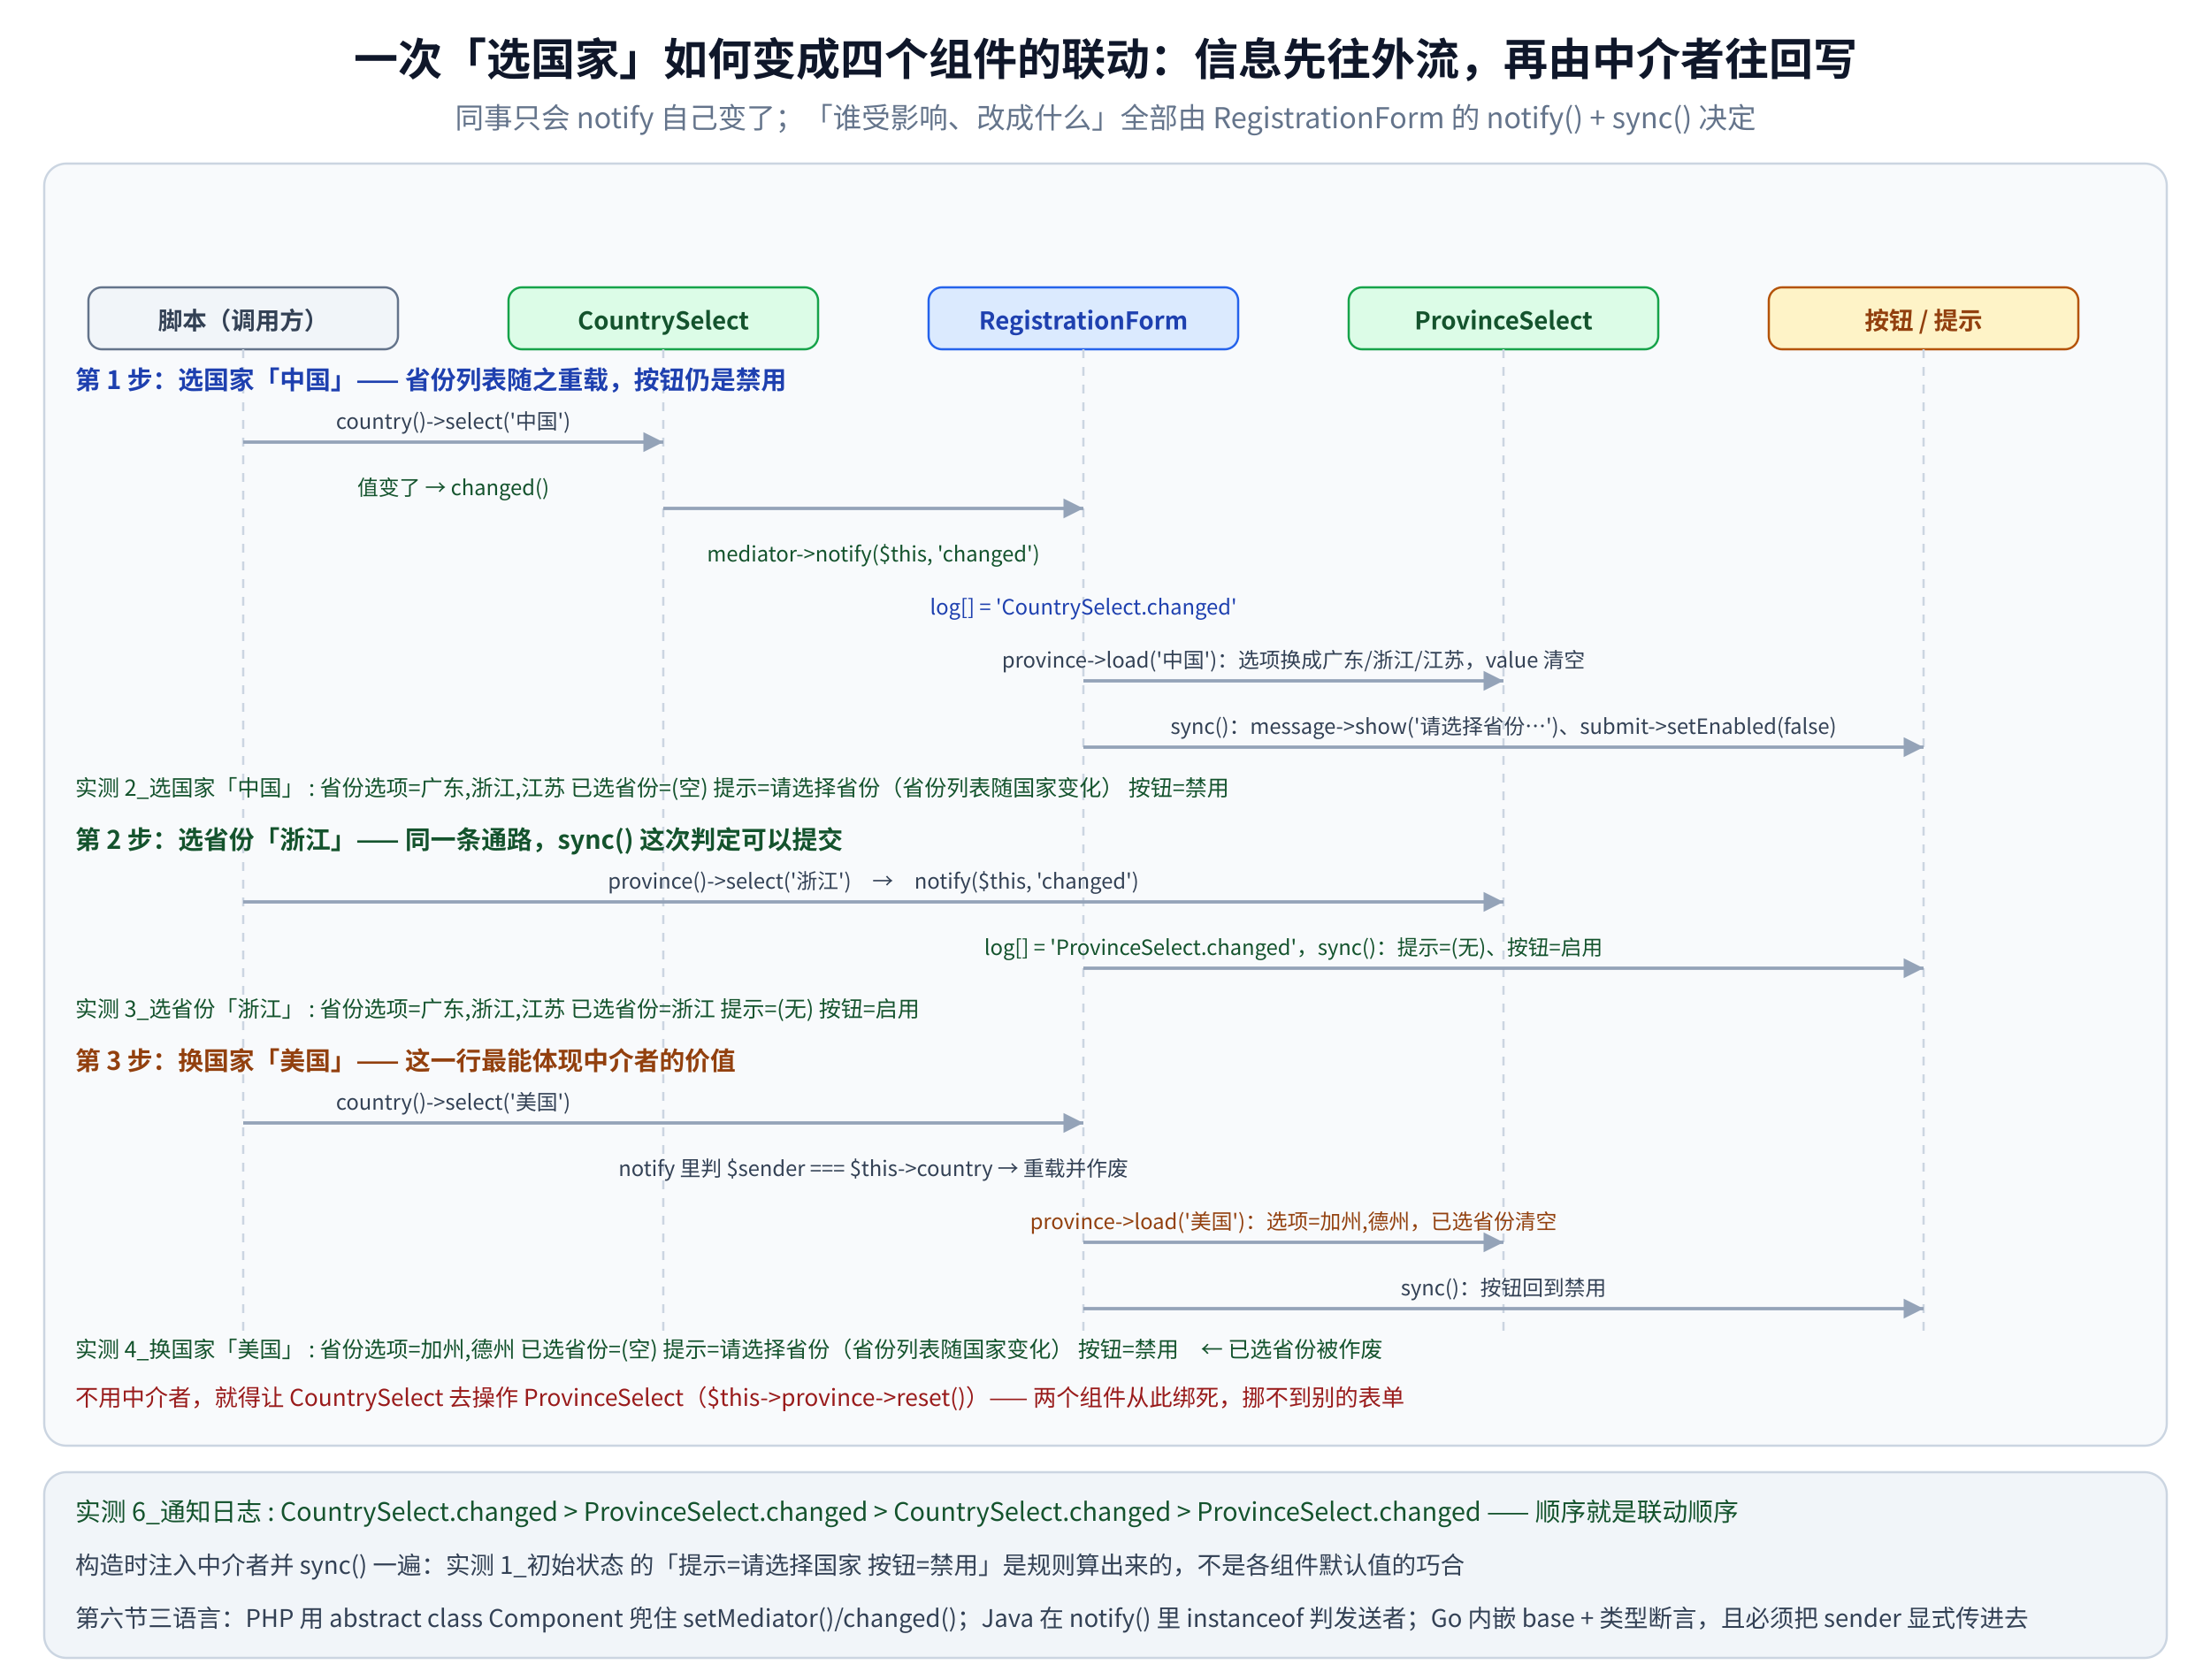
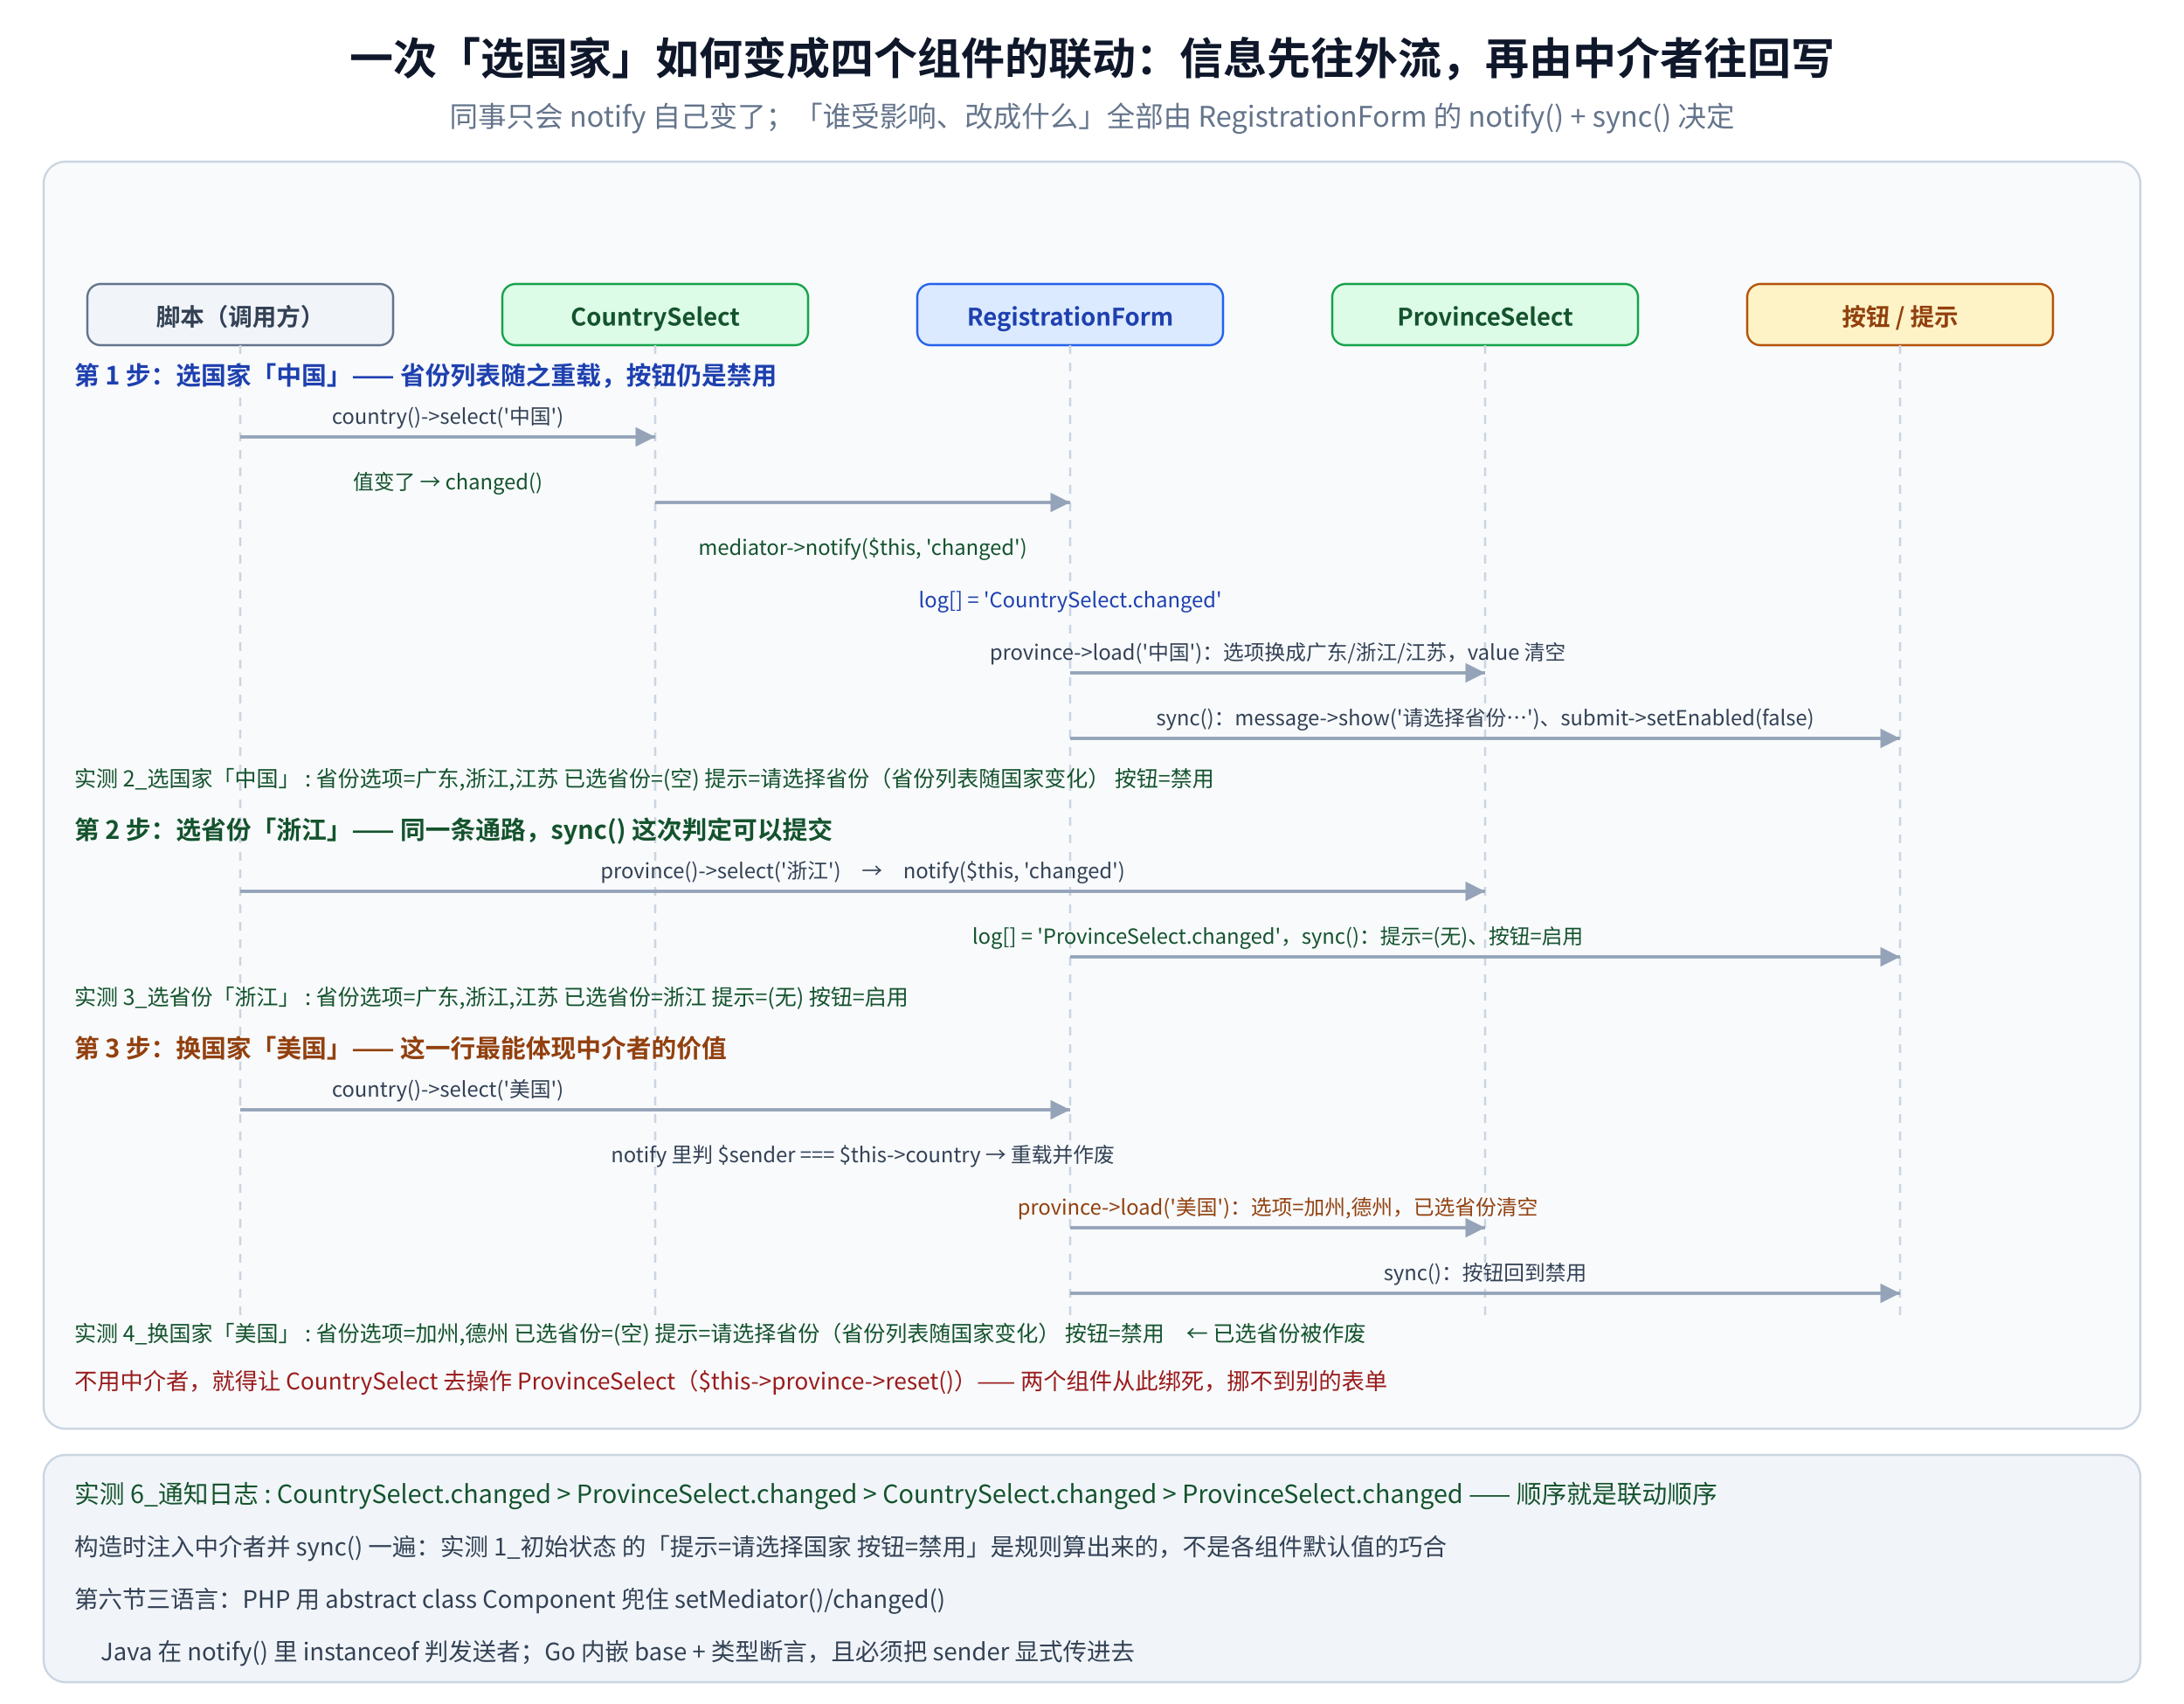
- <svg xmlns="http://www.w3.org/2000/svg" viewBox="0 0 1000 760" width="1000" height="760" font-family="Microsoft YaHei, PingFang SC, Noto Sans CJK SC, sans-serif">
+ <svg xmlns="http://www.w3.org/2000/svg" viewBox="0 0 1000 780" width="1000" height="780" font-family="Microsoft YaHei, PingFang SC, Noto Sans CJK SC, sans-serif">
  <defs>
    <marker id="arwD" markerWidth="7" markerHeight="6" refX="6" refY="3" orient="auto">
      <polygon points="0,0 6,3 0,6" fill="#94a3b8" />
    </marker>
  </defs>
-   <rect x="0" y="0" width="1000" height="760" fill="#ffffff" />
+   <rect x="0" y="0" width="1000" height="780" fill="#ffffff" />
  <text x="500" y="34" text-anchor="middle" font-size="20" font-weight="bold" fill="#0f172a">一次「选国家」如何变成四个组件的联动：信息先往外流，再由中介者往回写</text>
  <text x="500" y="58" text-anchor="middle" font-size="13" fill="#64748b">同事只会 notify 自己变了；「谁受影响、改成什么」全部由 RegistrationForm 的 notify() + sync() 决定</text>
  <g transform="translate(20,74)">
    <rect x="0" y="0" width="960" height="580" fill="#f8fafc" stroke="#cbd5e1" stroke-width="1" rx="10" />
    <rect x="20" y="56" width="140" height="28" fill="#f1f5f9" stroke="#64748b" stroke-width="1" rx="6" />
    <text x="90" y="75" text-anchor="middle" font-size="11" font-weight="bold" fill="#334155">脚本（调用方）</text>
    <rect x="210" y="56" width="140" height="28" fill="#dcfce7" stroke="#16a34a" stroke-width="1" rx="6" />
    <text x="280" y="75" text-anchor="middle" font-size="11" font-weight="bold" fill="#14532d">CountrySelect</text>
    <rect x="400" y="56" width="140" height="28" fill="#dbeafe" stroke="#2563eb" stroke-width="1" rx="6" />
    <text x="470" y="75" text-anchor="middle" font-size="11" font-weight="bold" fill="#1e40af">RegistrationForm</text>
    <rect x="590" y="56" width="140" height="28" fill="#dcfce7" stroke="#16a34a" stroke-width="1" rx="6" />
    <text x="660" y="75" text-anchor="middle" font-size="11" font-weight="bold" fill="#14532d">ProvinceSelect</text>
    <rect x="780" y="56" width="140" height="28" fill="#fef3c7" stroke="#b45309" stroke-width="1" rx="6" />
    <text x="850" y="75" text-anchor="middle" font-size="11" font-weight="bold" fill="#92400e">按钮 / 提示</text>
    <line x1="90" y1="84" x2="90" y2="530" stroke="#cbd5e1" stroke-width="1" stroke-dasharray="4 4" />
    <line x1="280" y1="84" x2="280" y2="530" stroke="#cbd5e1" stroke-width="1" stroke-dasharray="4 4" />
    <line x1="470" y1="84" x2="470" y2="530" stroke="#cbd5e1" stroke-width="1" stroke-dasharray="4 4" />
    <line x1="660" y1="84" x2="660" y2="530" stroke="#cbd5e1" stroke-width="1" stroke-dasharray="4 4" />
    <line x1="850" y1="84" x2="850" y2="530" stroke="#cbd5e1" stroke-width="1" stroke-dasharray="4 4" />
    <text x="14" y="102" font-size="11.5" font-weight="bold" fill="#1e40af">第 1 步：选国家「中国」—— 省份列表随之重载，按钮仍是禁用</text>
    <text x="185" y="120" text-anchor="middle" font-size="9.5" fill="#334155">country()-&gt;select('中国')</text>
    <line x1="90" y1="126" x2="280" y2="126" stroke="#94a3b8" stroke-width="1.5" marker-end="url(#arwD)" />
    <text x="185" y="150" text-anchor="middle" font-size="9.5" fill="#14532d">值变了 → changed()</text>
    <line x1="280" y1="156" x2="470" y2="156" stroke="#94a3b8" stroke-width="1.5" marker-end="url(#arwD)" />
    <text x="375" y="180" text-anchor="middle" font-size="9.5" fill="#14532d">mediator-&gt;notify($this, 'changed')</text>
    <text x="470" y="204" text-anchor="middle" font-size="9.5" fill="#1e40af">log[] = 'CountrySelect.changed'</text>
    <text x="565" y="228" text-anchor="middle" font-size="9.5" fill="#334155">province-&gt;load('中国')：选项换成广东/浙江/江苏，value 清空</text>
    <line x1="470" y1="234" x2="660" y2="234" stroke="#94a3b8" stroke-width="1.5" marker-end="url(#arwD)" />
    <text x="660" y="258" text-anchor="middle" font-size="9.5" fill="#334155">sync()：message-&gt;show('请选择省份…')、submit-&gt;setEnabled(false)</text>
    <line x1="470" y1="264" x2="850" y2="264" stroke="#94a3b8" stroke-width="1.5" marker-end="url(#arwD)" />
    <text x="14" y="286" font-size="10" fill="#14532d">实测 2_选国家「中国」 : 省份选项=广东,浙江,江苏 已选省份=(空) 提示=请选择省份（省份列表随国家变化） 按钮=禁用</text>
    <text x="14" y="310" font-size="11.5" font-weight="bold" fill="#14532d">第 2 步：选省份「浙江」—— 同一条通路，sync() 这次判定可以提交</text>
    <text x="375" y="328" text-anchor="middle" font-size="9.5" fill="#334155">province()-&gt;select('浙江')　→　notify($this, 'changed')</text>
    <line x1="90" y1="334" x2="660" y2="334" stroke="#94a3b8" stroke-width="1.5" marker-end="url(#arwD)" />
    <text x="565" y="358" text-anchor="middle" font-size="9.5" fill="#14532d">log[] = 'ProvinceSelect.changed'，sync()：提示=(无)、按钮=启用</text>
    <line x1="470" y1="364" x2="850" y2="364" stroke="#94a3b8" stroke-width="1.5" marker-end="url(#arwD)" />
    <text x="14" y="386" font-size="10" fill="#14532d">实测 3_选省份「浙江」 : 省份选项=广东,浙江,江苏 已选省份=浙江 提示=(无) 按钮=启用</text>
    <text x="14" y="410" font-size="11.5" font-weight="bold" fill="#92400e">第 3 步：换国家「美国」—— 这一行最能体现中介者的价值</text>
    <text x="185" y="428" text-anchor="middle" font-size="9.5" fill="#334155">country()-&gt;select('美国')</text>
    <line x1="90" y1="434" x2="470" y2="434" stroke="#94a3b8" stroke-width="1.5" marker-end="url(#arwD)" />
    <text x="375" y="458" text-anchor="middle" font-size="9.5" fill="#334155">notify 里判 $sender === $this-&gt;country → 重载并作废</text>
    <text x="565" y="482" text-anchor="middle" font-size="9.5" fill="#92400e">province-&gt;load('美国')：选项=加州,德州，已选省份清空</text>
    <line x1="470" y1="488" x2="660" y2="488" stroke="#94a3b8" stroke-width="1.5" marker-end="url(#arwD)" />
    <text x="660" y="512" text-anchor="middle" font-size="9.5" fill="#334155">sync()：按钮回到禁用</text>
    <line x1="470" y1="518" x2="850" y2="518" stroke="#94a3b8" stroke-width="1.5" marker-end="url(#arwD)" />
    <text x="14" y="540" font-size="10" fill="#14532d">实测 4_换国家「美国」 : 省份选项=加州,德州 已选省份=(空) 提示=请选择省份（省份列表随国家变化） 按钮=禁用　← 已选省份被作废</text>
    <text x="14" y="562" font-size="10.5" fill="#991b1b">不用中介者，就得让 CountrySelect 去操作 ProvinceSelect（$this-&gt;province-&gt;reset()）—— 两个组件从此绑死，挪不到别的表单</text>
  </g>
  <g transform="translate(20,666)">
-     <rect x="0" y="0" width="960" height="84" fill="#f1f5f9" stroke="#cbd5e1" stroke-width="1" rx="10" />
+     <rect x="0" y="0" width="960" height="104" fill="#f1f5f9" stroke="#cbd5e1" stroke-width="1" rx="10" />
    <text x="14" y="22" font-size="11.5" fill="#14532d">实测 6_通知日志 : CountrySelect.changed &gt; ProvinceSelect.changed &gt; CountrySelect.changed &gt; ProvinceSelect.changed —— 顺序就是联动顺序</text>
    <text x="14" y="46" font-size="11" fill="#334155">构造时注入中介者并 sync() 一遍：实测 1_初始状态 的「提示=请选择国家 按钮=禁用」是规则算出来的，不是各组件默认值的巧合</text>
-     <text x="14" y="70" font-size="11" fill="#334155">第六节三语言：PHP 用 abstract class Component 兜住 setMediator()/changed()；Java 在 notify() 里 instanceof 判发送者；Go 内嵌 base + 类型断言，且必须把 sender 显式传进去</text>
+     <text x="14" y="70" font-size="11" fill="#334155">第六节三语言：PHP 用 abstract class Component 兜住 setMediator()/changed()</text>
+     <text x="26" y="94" font-size="11" fill="#334155">Java 在 notify() 里 instanceof 判发送者；Go 内嵌 base + 类型断言，且必须把 sender 显式传进去</text>
  </g>
</svg>
